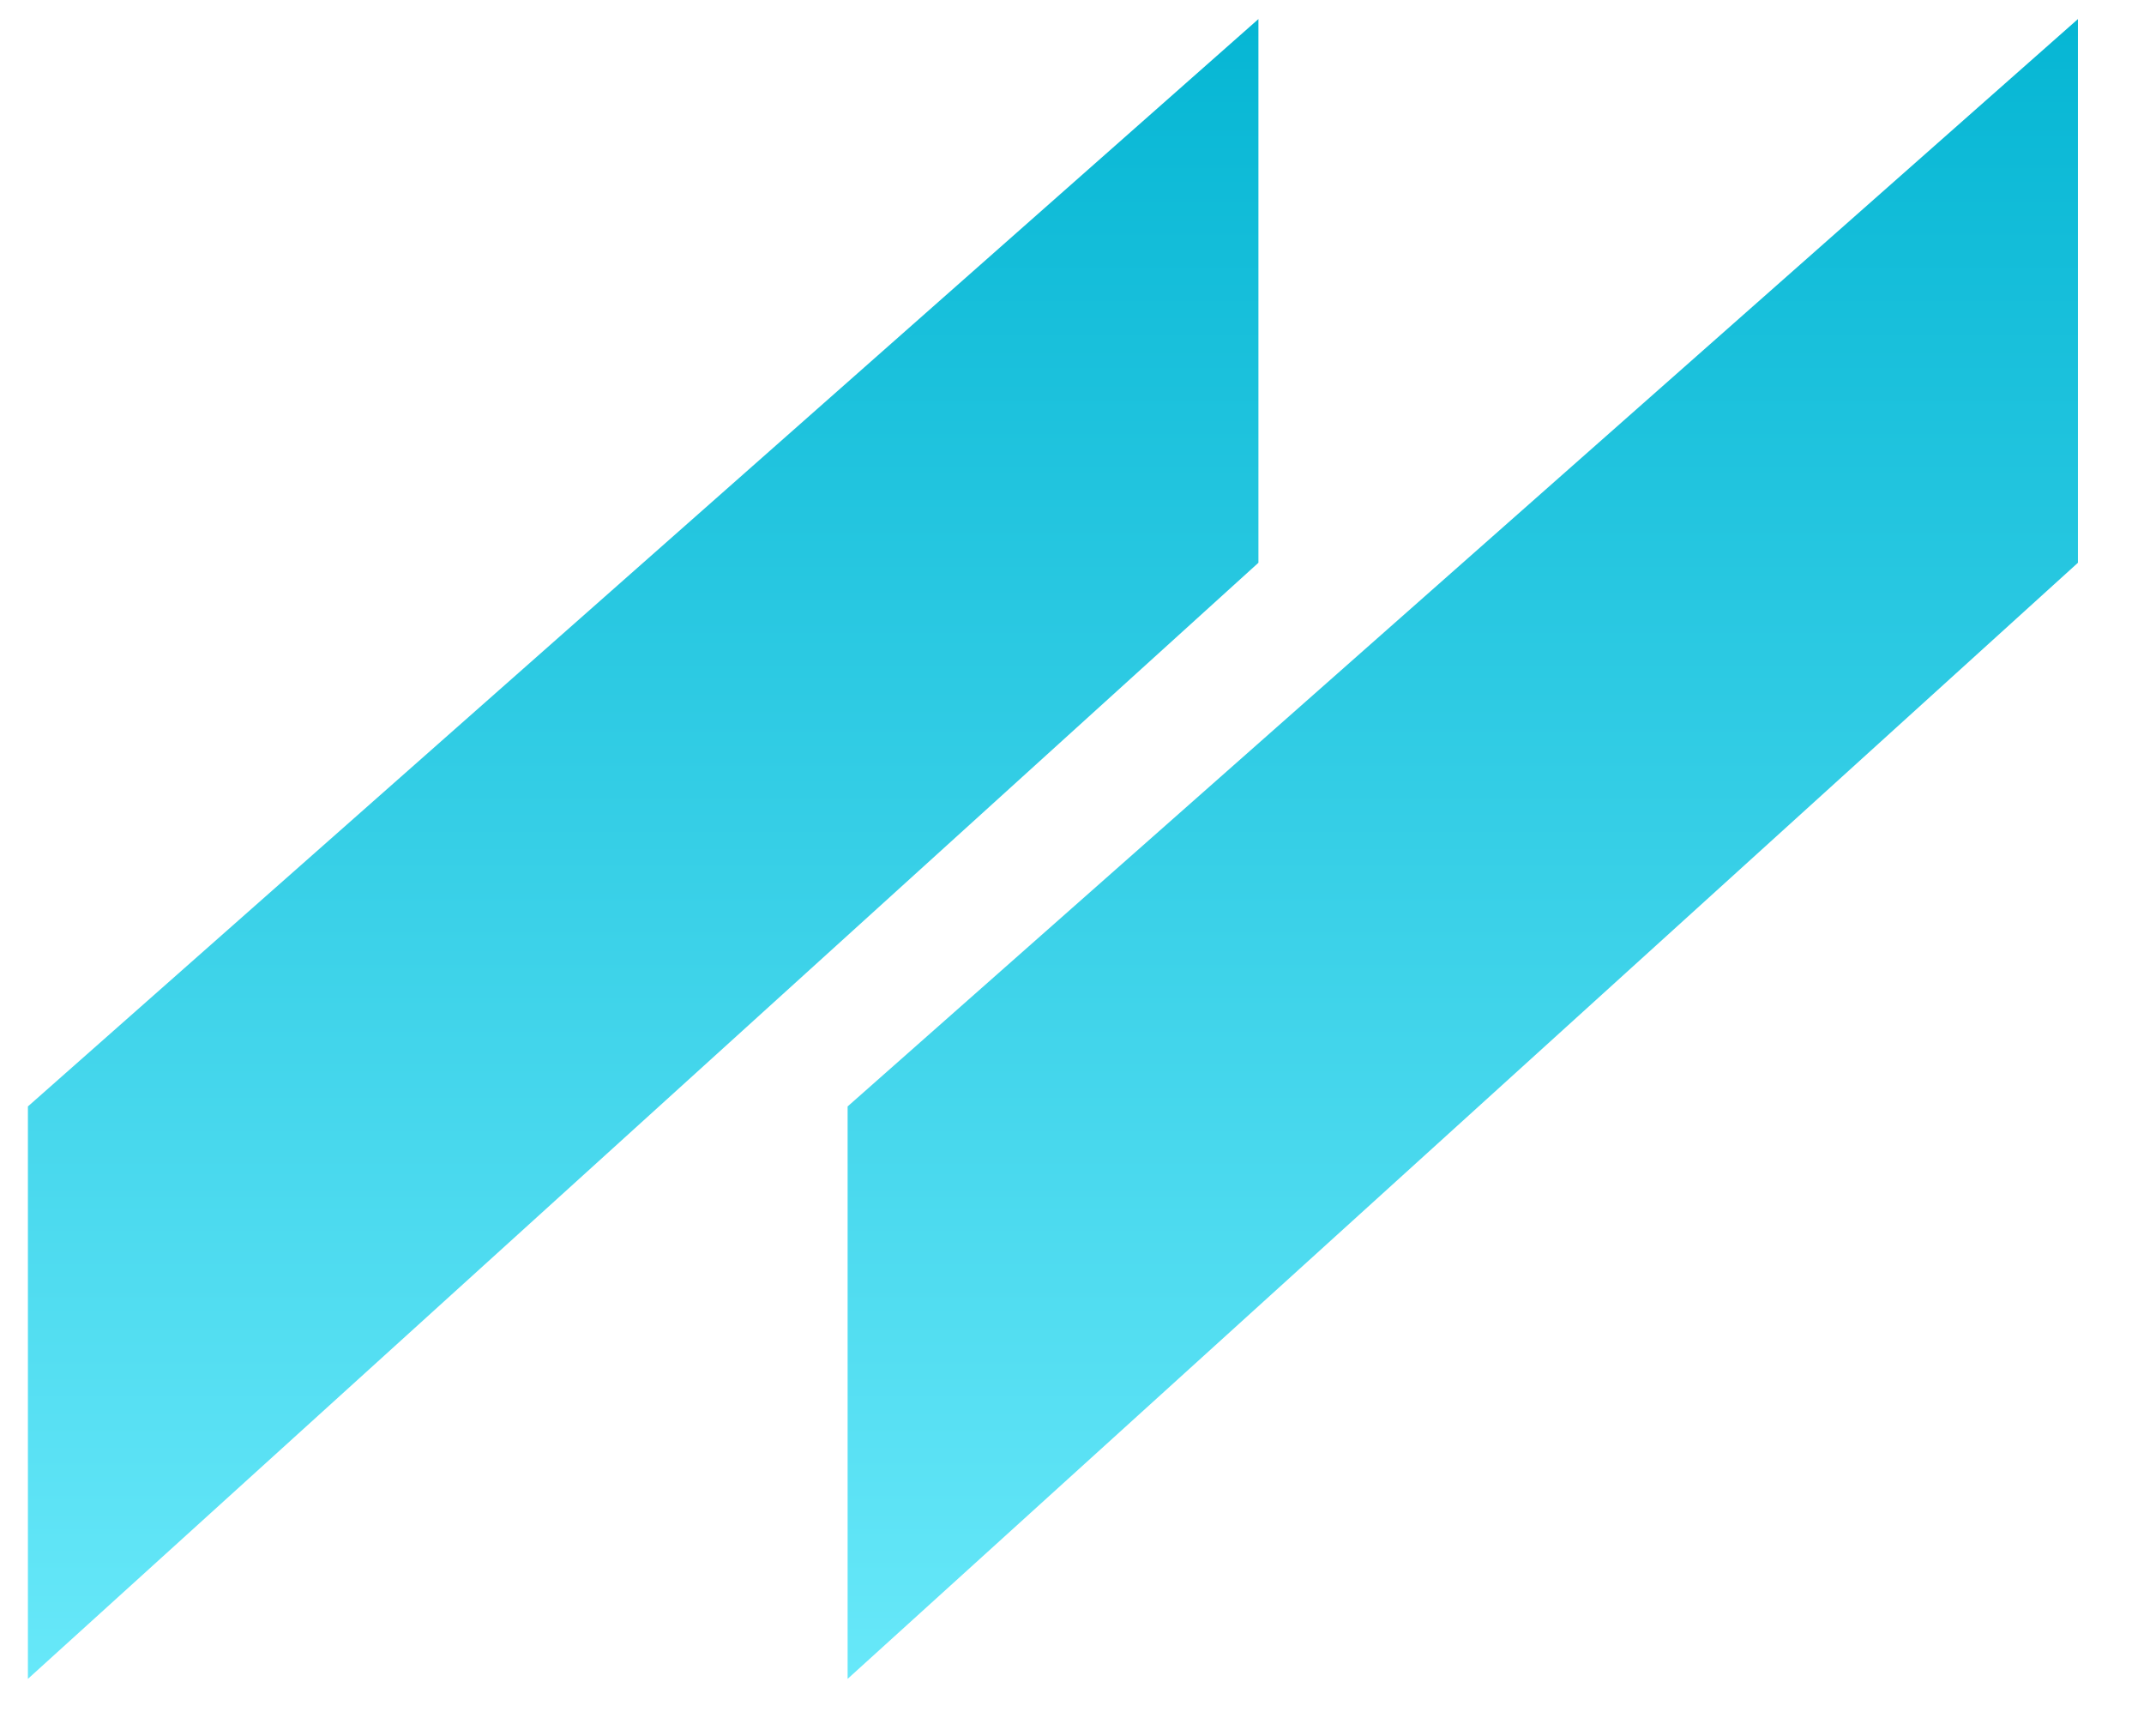
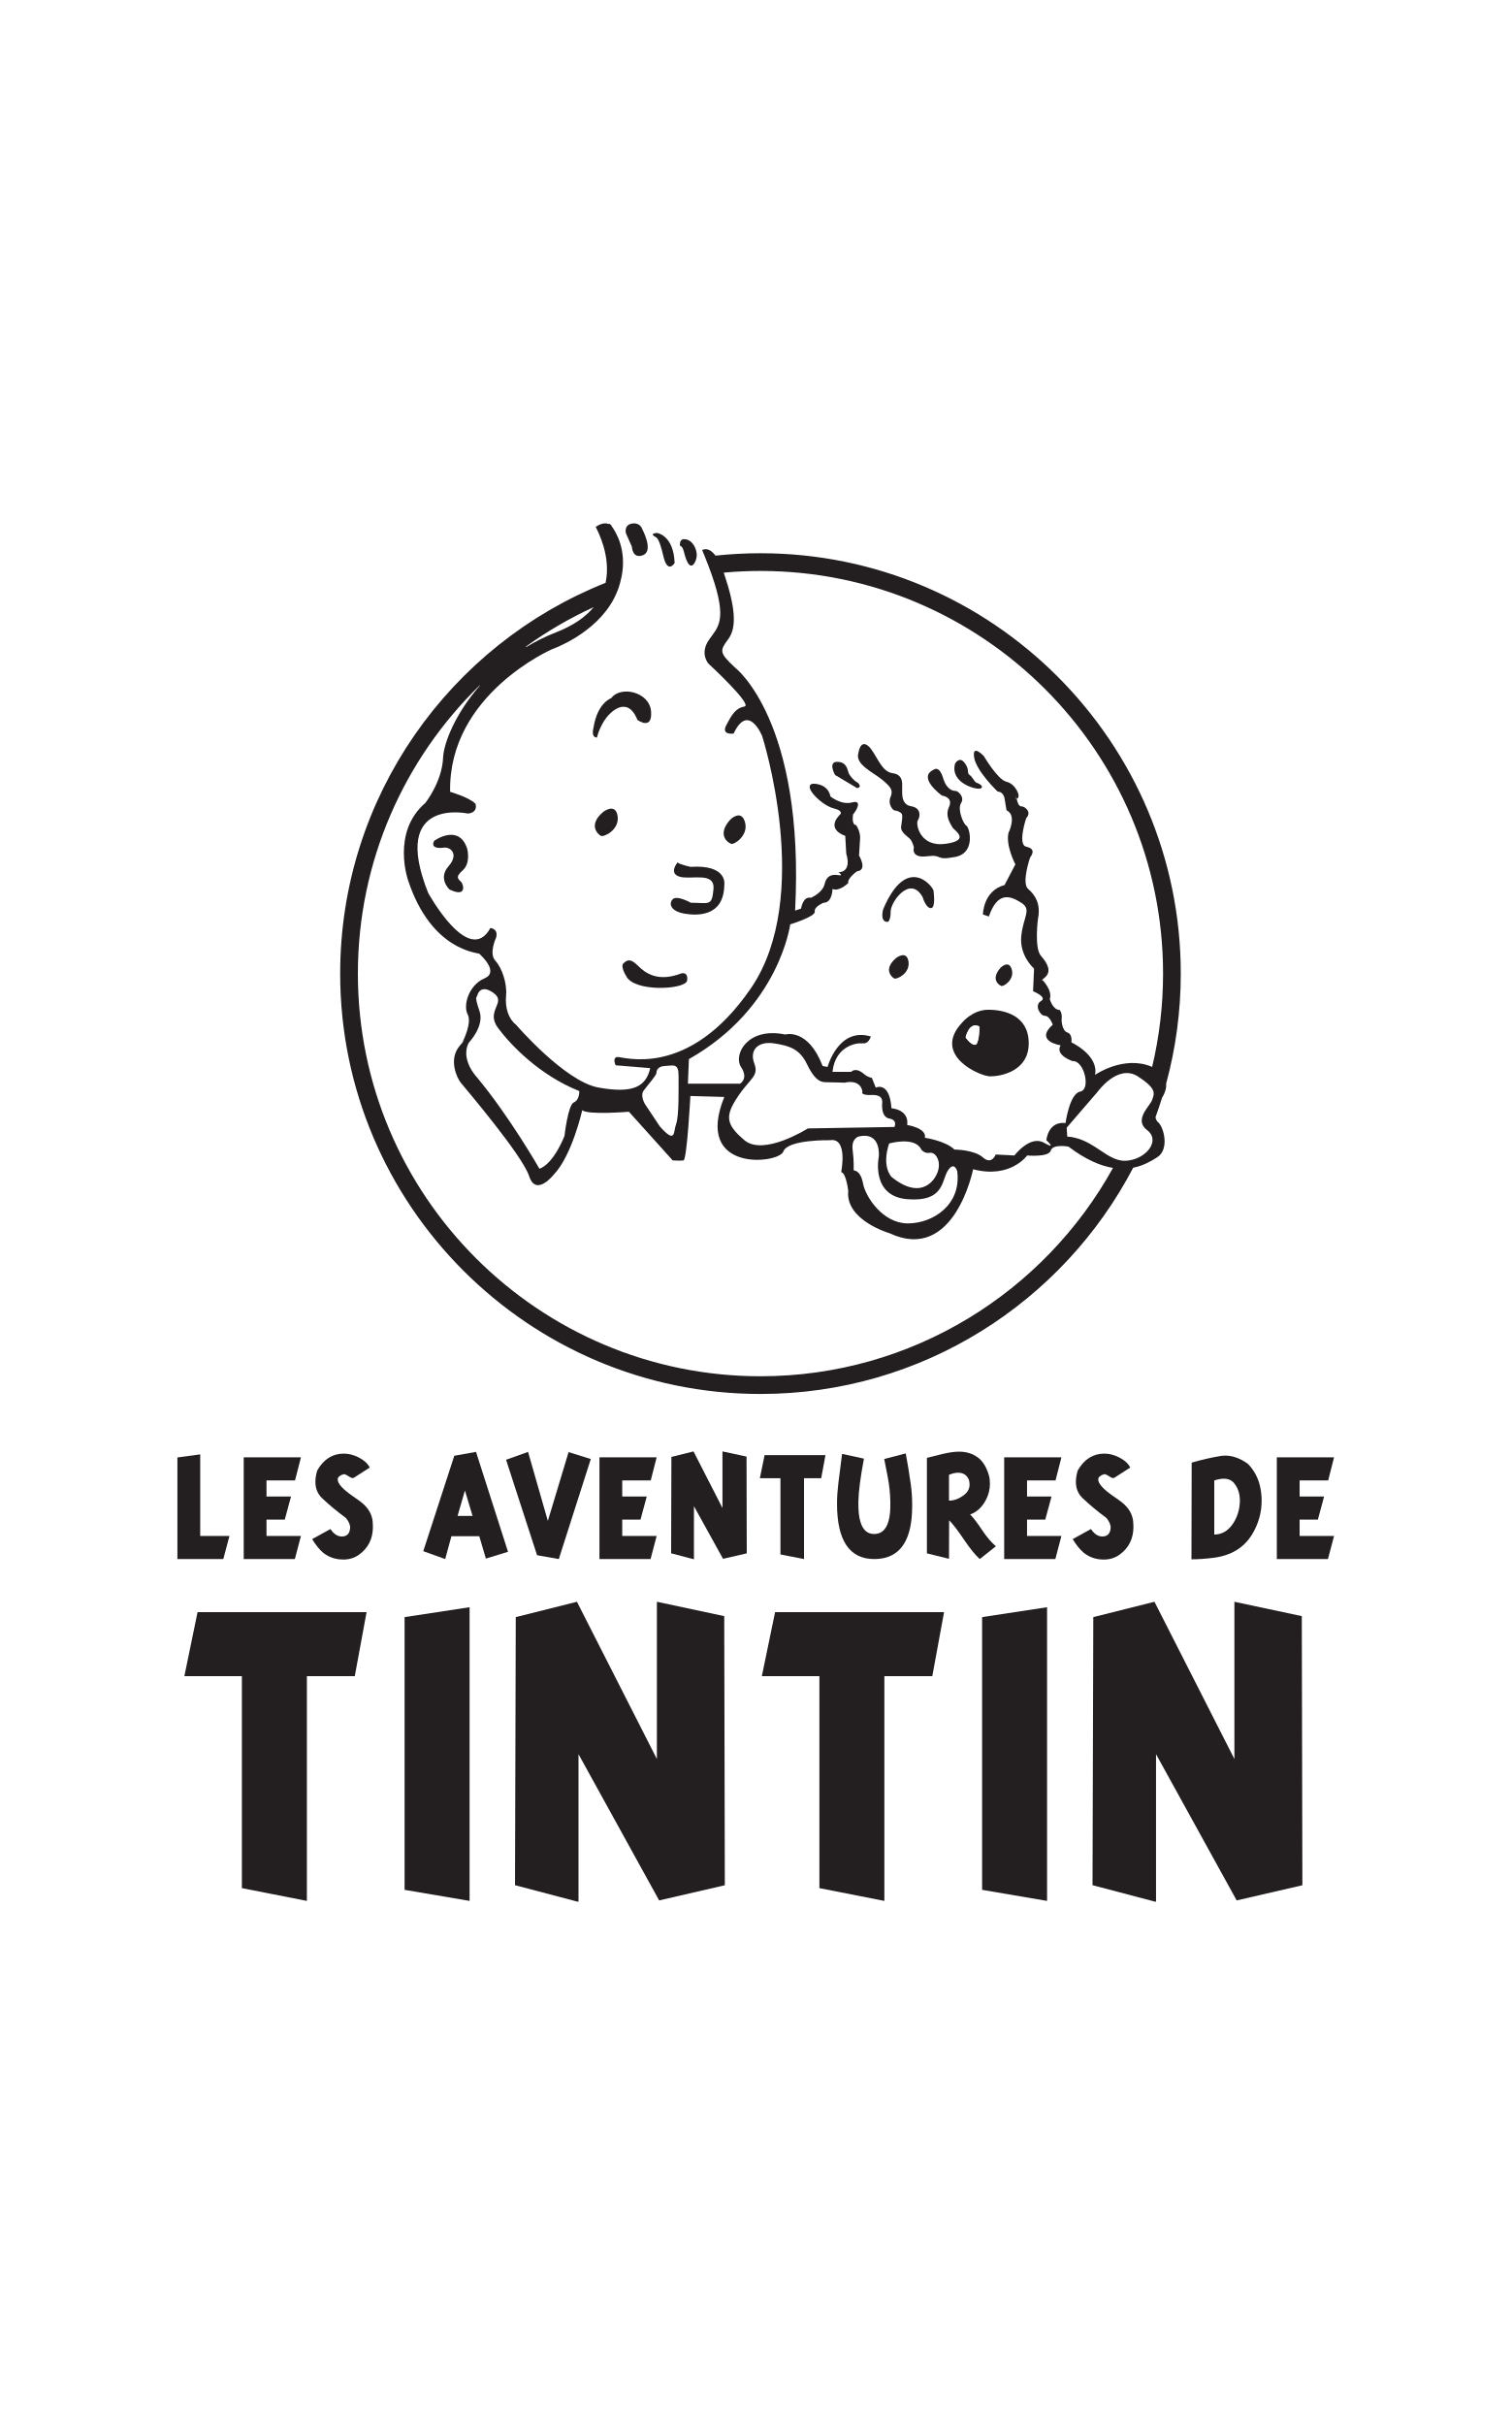
- <svg xmlns="http://www.w3.org/2000/svg" xmlns:xlink="http://www.w3.org/1999/xlink" version="1.1" preserveAspectRatio="xMidYMid meet" viewBox="344.564 330.278 111.737 91.218" width="53.87" height="43.61">
-   <defs>
-     <path d="M453.3 331.28L453.3 359.85L388.64 418.5L388.64 388.42L453.3 331.28Z" id="aFZf6T5ED" />
-     <linearGradient id="gradientb2ThqnP5Op" gradientUnits="userSpaceOnUse" x1="420.97" y1="331.28" x2="420.97" y2="418.5">
-       <stop style="stop-color: #06b6d4;stop-opacity: 1" offset="0%" />
-       <stop style="stop-color: #67e8f9;stop-opacity: 1" offset="100%" />
-     </linearGradient>
-     <path d="M410.23 331.28L410.23 359.85L345.56 418.5L345.56 388.42L410.23 331.28Z" id="a9fehgwfM" />
-     <linearGradient id="gradientk1wNV9Ostb" gradientUnits="userSpaceOnUse" x1="377.89" y1="331.28" x2="377.89" y2="418.5">
-       <stop style="stop-color: #06b6d4;stop-opacity: 1" offset="0%" />
-       <stop style="stop-color: #67e8f9;stop-opacity: 1" offset="100%" />
-     </linearGradient>
-   </defs>
-   <g>
-     <g>
-       <use xlink:href="#aFZf6T5ED" opacity="1" fill="url(#gradientb2ThqnP5Op)" />
-     </g>
-     <g>
-       <use xlink:href="#a9fehgwfM" opacity="1" fill="url(#gradientk1wNV9Ostb)" />
-     </g>
+ <svg xmlns="http://www.w3.org/2000/svg" width="82.76pt" height="132.76pt" viewBox="0 0 192.76 192.76" version="1.1">
+   <g id="surface1">58
+ <path style=" stroke:none;fill-rule:evenodd;fill:rgb(100%,100%,100%);fill-opacity:1;" d="M 0 192.762 L 192.758 192.762 L 192.758 0.004 L 0 0.004 Z M 0 192.762 " />
+     <path style=" stroke:none;fill-rule:nonzero;fill:rgb(13.699%,12.199%,12.5%);fill-opacity:1;" d="M 129.66 43.621 C 129.633 43.457 129.617 43.336 129.617 43.336 C 129.617 43.336 129.301 43.766 129.66 43.621 " />
+     <path style=" stroke:none;fill-rule:nonzero;fill:rgb(13.699%,12.199%,12.5%);fill-opacity:1;" d="M 58.945 74.738 C 58.891 74.844 58.859 74.906 58.859 74.906 C 58.859 74.906 59.719 73.797 58.945 74.738 " />
+     <path style=" stroke:none;fill-rule:nonzero;fill:rgb(13.699%,12.199%,12.5%);fill-opacity:1;" d="M 80.586 11.484 C 80.586 11.484 80.645 13.113 82.027 12.551 C 83.406 11.984 81.898 9.227 81.898 9.227 C 81.898 9.227 81.648 8.348 80.586 8.535 C 79.52 8.723 79.832 9.789 79.832 9.789 " />
+     <path style=" stroke:none;fill-rule:nonzero;fill:rgb(13.699%,12.199%,12.5%);fill-opacity:1;" d="M 76.133 35.812 C 76.133 35.812 76.32 34.871 77.012 33.742 C 77.699 32.613 79.895 30.418 81.211 33.367 L 81.273 33.555 C 81.273 33.555 83.219 34.996 83.031 32.488 C 82.844 29.98 79.141 29.164 77.949 30.797 C 77.949 30.797 76.195 31.359 75.691 34.559 C 75.691 34.559 75.316 35.812 76.133 35.812 " />
+     <path style=" stroke:none;fill-rule:nonzero;fill:rgb(13.699%,12.199%,12.5%);fill-opacity:1;" d="M 59.016 52.742 C 60.082 51.801 59.578 49.984 59.578 49.984 C 58.512 46.723 55.379 48.98 55.379 48.98 C 54.938 49.797 55.691 49.984 56.57 49.859 C 57.449 49.73 58.574 50.672 57.195 52.238 C 55.816 53.809 57.32 55.188 57.32 55.188 C 59.516 56.254 59.141 54.621 58.828 54.246 C 58.512 53.871 57.949 53.684 59.016 52.742 " />
+     <path style=" stroke:none;fill-rule:nonzero;fill:rgb(13.699%,12.199%,12.5%);fill-opacity:1;" d="M 87.23 58.262 C 88.672 58.512 92.309 58.824 92.371 54.621 C 92.371 54.621 92.875 51.988 88.047 52.305 C 88.047 52.305 86.602 51.988 86.414 51.738 C 86.414 51.738 85.223 53.117 86.664 53.559 C 88.109 53.996 91.18 52.867 90.992 55.125 C 90.805 57.383 90.43 56.883 88.109 56.883 C 88.109 56.883 86.227 55.816 85.727 56.504 C 85.223 57.195 85.789 58.008 87.23 58.262 " />
+     <path style=" stroke:none;fill-rule:nonzero;fill:rgb(13.699%,12.199%,12.5%);fill-opacity:1;" d="M 76.949 45.281 C 74.941 46.973 76.258 48.164 76.633 48.352 C 77.008 48.539 79.016 47.602 78.766 45.844 C 78.516 44.09 76.949 45.281 76.949 45.281 " />
+     <path style=" stroke:none;fill-rule:nonzero;fill:rgb(13.699%,12.199%,12.5%);fill-opacity:1;" d="M 114.309 63.906 C 112.59 65.355 113.719 66.375 114.039 66.535 C 114.359 66.699 116.078 65.895 115.863 64.391 C 115.648 62.887 114.309 63.906 114.309 63.906 " />
+     <path style=" stroke:none;fill-rule:nonzero;fill:rgb(13.699%,12.199%,12.5%);fill-opacity:1;" d="M 93.246 49.371 C 93.645 49.508 95.5 48.297 95.008 46.594 C 94.516 44.891 93.129 46.285 93.129 46.285 C 91.375 48.242 92.848 49.238 93.246 49.371 " />
+     <path style=" stroke:none;fill-rule:nonzero;fill:rgb(13.699%,12.199%,12.5%);fill-opacity:1;" d="M 127.703 67.492 C 128.004 67.594 129.406 66.68 129.031 65.391 C 128.66 64.102 127.613 65.16 127.613 65.16 C 126.289 66.637 127.398 67.391 127.703 67.492 " />
+     <path style=" stroke:none;fill-rule:nonzero;fill:rgb(13.699%,12.199%,12.5%);fill-opacity:1;" d="M 79.516 64.602 C 79.074 65 79.852 66.219 79.852 66.219 C 80.855 68.336 87.461 67.957 87.629 66.805 C 87.797 65.648 86.918 65.883 86.918 65.883 C 83.918 67.035 82.324 65.883 81.34 64.895 C 80.352 63.91 79.957 64.203 79.516 64.602 " />
+     <path style=" stroke:none;fill-rule:nonzero;fill:rgb(13.699%,12.199%,12.5%);fill-opacity:1;" d="M 112.641 57.695 C 112.641 57.695 112.137 59.328 113.203 59.328 C 113.203 59.328 113.586 59.266 113.586 58.008 C 113.586 56.75 116.102 53.289 117.672 56.184 C 117.672 56.184 118.051 57.508 118.68 57.57 C 119.309 57.633 119.117 55.934 119.059 55.367 C 118.992 54.801 115.66 50.586 112.641 57.695 " />
+     <path style=" stroke:none;fill-rule:nonzero;fill:rgb(13.699%,12.199%,12.5%);fill-opacity:1;" d="M 122.703 72.164 C 118.805 76.316 124.973 79.02 126.289 79.02 C 127.609 79.02 131.195 78.391 131.195 74.809 C 131.195 71.223 128.055 70.527 126.039 70.527 C 124.023 70.527 122.703 72.164 122.703 72.164 M 124.906 72.668 C 124.906 72.668 124.906 74.996 124.34 74.996 C 123.773 74.996 123.145 74.051 123.145 74.051 C 123.145 74.051 123.586 71.977 124.906 72.668 " />
+     <path style=" stroke:none;fill-rule:nonzero;fill:rgb(100%,100%,100%);fill-opacity:1;" d="M 124.34 74.996 C 124.906 74.996 124.906 72.668 124.906 72.668 C 123.586 71.977 123.148 74.051 123.148 74.051 C 123.148 74.051 123.777 74.996 124.34 74.996 " />
+     <path style=" stroke:none;fill-rule:nonzero;fill:rgb(13.699%,12.199%,12.5%);fill-opacity:1;" d="M 123.25 47.062 C 122.844 46.836 122.07 44.934 122.57 44.164 C 123.066 43.395 122.16 42.625 121.891 42.625 C 121.617 42.625 120.762 42.582 120.262 40.949 C 119.766 39.32 119.086 39.91 119.086 39.91 C 116.91 40.906 120.125 43.215 120.125 43.215 C 120.125 43.215 121.617 43.395 121.031 44.664 C 120.441 45.93 121.348 46.973 121.48 47.289 C 121.617 47.605 123.93 48.918 120.578 49.371 C 117.227 49.824 116.773 46.746 117.047 46.383 C 117.316 46.02 117.59 44.801 116.184 44.574 C 114.781 44.348 115.102 42.582 115.055 42.309 C 115.008 42.035 115.371 40.543 113.832 40.363 C 112.293 40.18 111.703 37.691 110.707 36.875 C 109.715 36.062 109.484 37.734 109.484 37.734 C 108.988 39.23 111.254 40.18 112.477 41.176 C 113.695 42.172 113.922 42.582 113.559 43.441 C 113.195 44.301 113.879 45.117 114.102 45.117 C 114.328 45.117 114.871 45.297 115.012 45.57 C 115.145 45.84 115.012 46.52 114.918 47.199 C 114.828 47.879 115.734 48.422 116.051 48.738 C 116.367 49.055 116.551 49.824 116.551 49.824 C 116.551 49.824 116.098 51.227 118.227 50.957 C 120.352 50.684 119.129 51.547 121.801 51.047 C 124.473 50.551 123.656 47.289 123.25 47.062 " />
+     <path style=" stroke:none;fill-rule:nonzero;fill:rgb(13.699%,12.199%,12.5%);fill-opacity:1;" d="M 109.262 41.492 C 108.898 41.312 108.355 40.68 108.219 40.316 C 108.082 39.953 107.992 38.914 106.77 38.914 C 105.547 38.914 106.496 40.59 106.496 40.59 L 109.305 42.262 C 109.895 42.219 109.621 41.676 109.262 41.492 " />
+     <path style=" stroke:none;fill-rule:nonzero;fill:rgb(13.699%,12.199%,12.5%);fill-opacity:1;" d="M 123.656 40.59 C 123.25 40.316 123.703 39.953 123.023 39.051 C 122.344 38.145 121.801 39.141 121.801 39.141 C 121.121 41.629 124.562 42.535 125.059 42.309 C 125.559 42.082 124.879 41.676 124.562 41.586 C 124.242 41.492 124.062 40.859 123.656 40.59 " />
+     <path style=" stroke:none;fill-rule:nonzero;fill:rgb(13.699%,12.199%,12.5%);fill-opacity:1;" d="M 83.781 9.727 C 83.094 9.789 83.156 9.977 83.469 10.164 C 83.781 10.355 84.031 10.293 84.598 12.676 C 84.707 13.148 84.832 13.469 84.961 13.676 C 85.477 14.516 86.039 13.555 86.039 13.555 C 86.039 13.516 86.031 13.48 86.031 13.441 C 85.863 9.977 83.781 9.727 83.781 9.727 M 87.48 10.543 C 86.539 10.355 86.727 11.359 86.727 11.359 C 87.215 11.52 87.191 12.328 87.535 13.148 C 87.59 13.285 87.652 13.422 87.73 13.555 C 88.199 14.332 88.668 13.602 88.812 12.938 C 88.844 12.801 88.859 12.664 88.859 12.551 C 88.859 11.859 88.422 10.73 87.48 10.543 " />
+     <path style=" stroke:none;fill-rule:nonzero;fill:rgb(13.699%,12.199%,12.5%);fill-opacity:1;" d="M 77.156 8.508 C 76.535 8.516 75.969 8.961 75.969 8.961 C 76.211 9.438 77.969 12.695 77.23 16.09 C 57.422 23.969 43.383 43.336 43.383 65.918 C 43.383 95.473 67.43 119.52 96.984 119.52 C 117.617 119.52 135.562 107.801 144.52 90.668 C 145.887 90.402 146.879 89.773 147.551 89.359 C 149.184 88.359 148.43 85.473 147.676 84.848 C 147.492 84.695 147.402 84.473 147.363 84.23 C 147.66 83.41 147.941 82.586 148.199 81.746 C 148.641 81.031 148.762 80.422 148.727 79.922 C 149.938 75.453 150.586 70.762 150.586 65.918 C 150.586 36.359 126.539 12.316 96.984 12.316 C 95.047 12.316 93.133 12.422 91.246 12.621 C 90.305 11.363 89.551 11.922 89.551 11.922 C 89.672 12.219 89.793 12.504 89.906 12.785 C 90.223 13.574 90.496 14.297 90.73 14.953 C 92.848 20.973 91.52 21.75 90.43 23.336 C 89.172 25.152 90.367 26.406 90.367 26.406 C 90.367 26.406 96.07 31.672 94.941 31.863 C 93.816 32.051 93.312 32.926 92.621 34.246 C 91.934 35.562 93.562 35.309 93.562 35.309 C 95.445 31.297 97.199 35.625 97.199 35.625 C 97.199 35.625 103.777 56.098 95.77 67.781 C 87.762 79.465 79.426 76.48 78.738 76.555 C 78.043 76.625 78.516 77.609 78.516 77.609 L 82.922 77.973 C 82.375 80.41 80.629 81.215 76.336 80.449 C 72.039 79.684 65.816 72.441 65.816 72.441 C 64.867 71.711 64.395 70.328 64.539 68.727 C 64.688 67.129 63.996 65.16 63.156 64.25 C 62.32 63.34 63.266 61.34 63.266 61.34 C 63.594 60.176 62.539 60.102 62.539 60.102 C 59.809 65.125 54.605 55.625 54.605 55.625 C 49.691 43.324 59.664 45.508 59.664 45.508 C 61.012 45.398 60.645 44.27 60.645 44.27 C 59.844 43.43 57.406 42.738 57.406 42.738 C 57.152 30.289 70.438 24.539 70.438 24.539 C 70.438 24.539 75.926 22.645 78.301 18.094 C 78.473 17.758 78.637 17.406 78.773 17.043 C 79 16.441 79.156 15.871 79.266 15.328 C 79.949 11.938 78.598 9.672 78.012 8.879 L 78.012 8.859 C 78.012 8.859 78.008 8.758 77.84 8.66 C 77.789 8.598 77.754 8.562 77.754 8.562 L 77.648 8.586 C 77.562 8.559 77.461 8.535 77.328 8.516 C 77.285 8.512 77.242 8.508 77.199 8.508 Z M 146.934 77.816 C 143.352 76.258 139.652 78.828 139.652 78.828 C 140.152 76.32 136.641 74.688 136.641 74.688 C 136.766 73.559 136.141 73.434 136.141 73.434 C 135.387 73.184 135.387 71.805 135.387 71.805 C 135.512 70.926 135.137 70.551 135.137 70.551 C 134.258 70.551 133.883 69.172 133.883 69.172 C 134.258 68.043 132.941 66.727 132.941 66.727 C 132.941 66.727 132.379 67.164 133.254 66.41 C 134.133 65.66 133.633 64.656 132.754 63.652 C 131.875 62.648 132.379 58.887 132.379 58.887 C 132.754 57.008 132 55.879 131.121 55.125 C 130.242 54.371 131.371 51.113 131.371 51.113 C 131.75 50.609 132 49.984 130.871 49.73 C 129.742 49.48 130.871 46.098 130.871 46.098 C 131.621 45.344 130.746 44.59 130.242 44.59 C 129.898 44.59 129.73 43.992 129.66 43.621 C 129.301 43.766 129.617 43.336 129.617 43.336 C 129.617 43.336 129.633 43.457 129.66 43.621 C 129.688 43.609 129.711 43.605 129.742 43.59 C 130.242 43.336 129.492 41.707 128.363 41.457 C 127.234 41.203 125.48 38.195 125.48 38.195 C 125.48 38.195 123.977 36.566 124.227 38.32 C 124.477 40.074 127.234 42.711 127.234 42.711 C 127.988 42.711 128.113 43.59 128.113 43.59 L 128.363 45.094 C 129.742 45.719 128.613 47.977 128.613 47.977 C 128.238 49.605 129.492 51.988 129.492 51.988 L 128.113 54.621 C 125.355 55.375 125.355 58.387 125.355 58.387 L 126.109 58.637 C 127.234 55.375 128.863 56.004 130.242 56.883 C 131.625 57.758 130.496 58.637 130.242 61.145 C 129.992 63.652 131.875 65.281 131.875 65.281 L 131.75 68.168 C 131.75 68.168 133.633 68.922 132.754 69.422 C 131.875 69.922 132.629 71.301 133.254 71.301 C 133.883 71.301 134.258 72.43 134.258 72.43 C 131.875 74.562 135.262 75.062 135.262 75.062 C 134.508 76.316 136.766 77.07 136.766 77.07 C 138.273 76.945 139.148 80.707 137.77 80.957 C 136.391 81.211 135.891 84.973 135.891 84.973 C 133.633 84.719 133.445 87.164 133.445 87.164 C 133.445 87.164 134.887 88.484 133.129 87.48 C 131.371 86.477 129.367 89.109 129.367 89.109 L 126.984 88.984 C 126.984 88.984 126.484 90.363 125.355 89.359 C 124.227 88.355 121.719 88.355 121.719 88.355 C 120.59 87.23 117.953 86.852 117.953 86.852 C 118.203 85.598 115.699 85.223 115.699 85.223 C 115.949 83.215 113.691 83.09 113.691 83.09 C 113.441 79.578 111.688 80.457 111.688 80.457 L 111.184 79.203 C 111.184 79.203 110.691 79.156 110.195 78.727 C 109.094 77.77 108.551 78.449 108.551 78.449 L 106.168 78.449 C 106.543 74.938 109.555 74.812 109.555 74.812 L 110.18 74.812 C 110.809 74.812 111.059 73.938 111.059 73.938 C 106.922 72.68 105.539 77.824 105.539 77.824 L 104.91 77.699 C 103.031 72.809 100.148 73.684 100.148 73.684 C 95.258 72.68 93.5 76.316 94.504 77.824 C 95.508 79.328 94.379 79.953 94.379 79.953 L 87.73 79.953 L 87.859 76.82 C 99.395 70.297 100.777 59.641 100.777 59.641 C 100.777 59.641 104.035 58.637 103.91 58.008 C 103.785 57.383 105.035 56.883 105.035 56.883 C 106.168 56.883 106.168 55.125 106.168 55.125 C 107.047 55.5 108.176 54.371 108.176 54.371 C 108.047 53.746 109.305 52.867 109.305 52.867 C 110.684 52.742 109.555 50.859 109.555 50.859 L 109.68 48.855 C 109.805 47.852 109.176 46.973 109.176 46.973 C 108.551 46.973 108.801 45.594 108.801 45.594 C 109.176 45.219 110.055 43.715 108.676 44.09 C 107.297 44.465 105.914 43.336 105.914 43.336 C 105.539 41.578 103.656 41.707 103.656 41.707 C 102.281 41.957 104.785 44.465 106.293 44.84 C 107.797 45.219 107.047 45.719 107.047 45.719 C 105.289 47.602 107.797 48.352 107.797 48.352 L 107.922 50.609 C 108.676 53.117 106.922 52.992 106.922 52.992 C 106.922 52.992 107.672 53.492 106.922 53.367 C 106.168 53.242 105.414 53.367 105.164 54.496 C 104.91 55.629 103.406 56.254 103.406 56.254 C 102.406 56.004 102.156 57.633 102.156 57.633 L 101.402 57.883 C 102.656 33.68 93.754 26.906 93.754 26.906 C 91.746 25.027 91.746 24.777 92.875 23.27 C 94.004 21.766 93.754 19.133 92.371 14.996 C 92.348 14.922 92.324 14.855 92.301 14.789 C 93.844 14.648 95.406 14.574 96.984 14.574 C 125.297 14.574 148.328 37.605 148.328 65.918 C 148.328 70.012 147.844 73.996 146.934 77.816 M 146.297 85.879 C 146.418 85.969 146.523 86.066 146.609 86.168 C 147.516 87.207 146.672 88.672 145.172 89.379 C 144.719 89.594 144.199 89.738 143.656 89.777 C 143.254 89.809 142.875 89.75 142.508 89.641 C 140.59 89.066 139.012 86.906 136.105 86.695 L 136.039 85.562 L 139.941 81.035 C 139.941 81.035 142.523 77.387 145.102 79.02 C 145.664 79.379 146.074 79.684 146.379 79.961 C 147.465 80.934 147.121 81.449 146.926 82.039 C 146.676 82.797 144.535 84.559 146.297 85.879 M 119.688 90.848 C 119.434 92.105 117.609 95 113.711 91.855 C 113.711 91.855 112.391 90.598 113.395 87.578 C 113.395 87.578 116.664 86.633 117.484 88.332 C 117.484 88.332 117.863 88.898 118.555 88.773 C 119.242 88.645 119.938 89.59 119.688 90.848 M 108.738 88.395 C 108.551 86.949 109.492 86.695 109.492 86.695 C 112.449 86.004 112.074 89.273 112.074 89.273 C 112.074 89.273 111.004 94.309 115.723 94.684 C 120.441 95.062 120.062 92.297 120.883 91.035 C 121.699 89.777 122.074 91.102 122.074 91.102 C 122.645 95.375 118.992 97.77 115.785 97.77 C 112.574 97.77 110.375 94.371 110.062 92.672 C 109.746 90.973 108.93 91.035 108.93 91.035 L 108.863 90.91 C 108.863 90.91 108.93 89.84 108.738 88.395 M 96.199 77.383 C 95.57 75.754 96.574 74.5 98.703 74.812 C 100.836 75.129 102.027 75.629 102.906 77.449 C 103.785 79.266 104.477 79.766 105.289 79.766 C 106.105 79.766 107.734 79.828 107.734 79.828 C 107.734 79.828 109.68 79.266 109.992 80.957 C 109.992 80.957 109.613 81.461 111.184 81.398 C 112.75 81.336 112.5 82.34 112.5 82.527 C 112.5 82.715 112.371 84.219 113.441 84.406 C 114.508 84.594 114.07 85.473 114.07 85.473 L 103.031 85.66 C 103.031 85.66 97.391 89.234 94.941 87.164 C 92.496 85.098 92.496 84.031 94.066 81.648 C 95.633 79.266 96.824 79.016 96.199 77.383 M 96.984 117.262 C 68.672 117.262 45.641 94.227 45.641 65.918 C 45.641 51.52 51.602 38.492 61.176 29.16 L 61.203 29.188 C 58.02 32.816 56.578 36.598 56.508 38.383 C 56.383 41.457 54.25 44.152 54.25 44.152 C 49.859 47.914 52.055 54.059 52.055 54.059 C 55.062 63.09 60.957 63.215 61.145 63.402 C 61.336 63.59 63.719 65.723 61.773 66.535 C 59.828 67.352 59.016 69.922 59.641 71.113 C 60.172 72.129 59.238 74.156 58.945 74.738 C 59.719 73.797 58.859 74.906 58.859 74.906 C 58.859 74.906 58.891 74.844 58.945 74.738 C 58.844 74.859 58.727 75.004 58.574 75.191 C 57.195 76.883 58.262 79.203 58.762 79.828 C 59.266 80.457 66.602 89.047 67.48 91.742 C 68.355 94.438 70.613 91.555 70.613 91.555 C 72.934 89.172 74.254 83.34 74.254 83.34 C 75.004 83.969 80.207 83.531 80.207 83.531 L 85.789 89.738 C 85.789 89.738 86.73 89.801 87.168 89.738 C 87.605 89.676 88.047 81.523 88.047 81.523 L 92.371 81.648 C 88.422 91.367 99.332 90.176 99.898 88.609 C 100.461 87.039 105.859 87.164 105.859 87.164 C 108.168 86.789 107.285 91.172 107.285 91.172 L 107.297 91.242 C 107.922 91.367 108.176 93.625 108.176 93.625 C 107.797 97.387 113.441 99.02 113.441 99.02 C 121.719 102.906 124.102 90.867 124.102 90.867 C 128.863 92.117 130.996 89.109 130.996 89.109 C 130.996 89.109 133.758 89.359 134.008 88.484 C 134.258 87.605 136.266 87.98 136.266 87.98 C 138.488 89.664 140.371 90.438 141.941 90.695 C 133.188 106.52 116.316 117.262 96.984 117.262 M 70.926 22.395 C 69.543 22.934 68.285 23.57 67.121 24.27 L 67.07 24.219 C 69.77 22.277 72.656 20.59 75.711 19.191 C 74.711 20.402 73.188 21.516 70.926 22.395 M 62.902 68.355 C 64.719 69.609 61.836 70.613 63.527 72.871 C 65.223 75.129 68.859 78.891 73.875 80.895 C 73.875 80.895 73.938 82.023 73.184 82.34 C 72.434 82.652 71.992 86.602 71.992 86.602 C 71.992 86.602 70.676 90.113 68.797 90.805 C 68.797 90.805 64.969 84.094 60.77 79.078 C 60.77 79.078 58.699 76.883 59.766 74.75 C 59.766 74.75 61.836 72.617 61.145 70.676 C 60.457 68.73 60.832 68.855 60.832 68.855 C 60.832 68.855 61.086 67.102 62.902 68.355 M 82.09 80.832 C 82.59 80.145 83.719 78.891 83.719 78.574 C 83.719 78.574 83.656 77.762 84.785 77.699 C 85.914 77.637 86.539 77.324 86.539 78.953 C 86.539 80.582 86.605 84.094 86.227 85.098 C 85.852 86.102 86.227 87.73 84.156 85.41 L 82.277 82.59 C 82.277 82.59 81.59 81.523 82.09 80.832 " />
+     <path style=" stroke:none;fill-rule:nonzero;fill:rgb(13.699%,12.199%,12.5%);fill-opacity:1;" d="M 22.625 140.57 L 22.625 127.613 L 25.535 127.223 L 25.535 137.629 L 29.262 137.629 L 28.48 140.57 " />
+     <path style=" stroke:none;fill-rule:nonzero;fill:rgb(13.699%,12.199%,12.5%);fill-opacity:1;" d="M 31.082 140.57 L 31.082 127.602 L 38.379 127.602 L 37.625 130.543 L 33.988 130.543 L 33.988 132.598 L 37.113 132.598 L 36.316 135.543 L 33.988 135.543 L 33.988 137.629 L 38.379 137.629 L 37.602 140.57 " />
+     <path style=" stroke:none;fill-rule:nonzero;fill:rgb(13.699%,12.199%,12.5%);fill-opacity:1;" d="M 43.191 140.598 C 42.43 140.496 41.762 140.211 41.191 139.742 C 40.738 139.367 40.277 138.793 39.809 138.027 L 42.145 136.742 C 42.562 137.375 43.043 137.691 43.594 137.691 C 44.238 137.691 44.59 137.34 44.648 136.629 C 44.68 136.238 44.504 135.809 44.121 135.336 C 42.973 134.488 41.961 133.648 41.086 132.816 C 40.508 132.27 40.223 131.574 40.223 130.73 C 40.223 130.289 40.297 129.809 40.453 129.285 C 41.27 127.844 42.402 127.125 43.852 127.125 C 44.469 127.125 45.098 127.285 45.734 127.609 C 46.422 127.957 46.895 128.387 47.152 128.902 L 45.137 130.199 C 45 130.289 44.789 130.238 44.512 130.047 C 44.195 129.836 43.969 129.734 43.824 129.746 C 43.32 129.91 43.066 130.133 43.066 130.414 C 43.066 130.953 43.715 131.672 45.016 132.566 C 45.562 132.938 45.941 133.215 46.156 133.395 C 46.973 134.066 47.426 134.852 47.523 135.746 C 47.547 135.984 47.559 136.215 47.559 136.434 C 47.559 137.965 46.973 139.16 45.793 140.008 C 45.215 140.426 44.543 140.633 43.777 140.633 C 43.57 140.633 43.375 140.621 43.191 140.598 " />
+     <path style=" stroke:none;fill-rule:nonzero;fill:rgb(13.699%,12.199%,12.5%);fill-opacity:1;" d="M 61.965 140.508 L 61.125 137.66 L 57.57 137.66 L 56.777 140.57 L 53.98 139.566 L 57.938 127.398 L 60.707 126.906 L 64.789 139.645 Z M 59.293 131.828 L 58.355 135.066 L 60.266 135.066 " />
+     <path style=" stroke:none;fill-rule:nonzero;fill:rgb(13.699%,12.199%,12.5%);fill-opacity:1;" d="M 72.512 126.934 L 75.344 127.816 L 71.266 140.57 L 68.492 140.078 L 64.539 127.91 L 67.344 126.906 L 69.867 135.707 " />
+     <path style=" stroke:none;fill-rule:nonzero;fill:rgb(13.699%,12.199%,12.5%);fill-opacity:1;" d="M 76.449 140.57 L 76.449 127.602 L 83.742 127.602 L 82.992 130.543 L 79.355 130.543 L 79.355 132.598 L 82.48 132.598 L 81.684 135.543 L 79.355 135.543 L 79.355 137.629 L 83.742 137.629 L 82.969 140.57 " />
+     <path style=" stroke:none;fill-rule:nonzero;fill:rgb(13.699%,12.199%,12.5%);fill-opacity:1;" d="M 85.59 139.836 L 85.625 127.547 L 88.445 126.844 L 92.137 134.059 L 92.137 126.844 L 95.207 127.504 L 95.234 139.844 L 92.211 140.539 L 88.5 133.832 L 88.5 140.602 " />
+     <path style=" stroke:none;fill-rule:nonzero;fill:rgb(13.699%,12.199%,12.5%);fill-opacity:1;" d="M 99.531 139.984 L 99.531 130.258 L 96.906 130.258 L 97.512 127.316 L 105.273 127.316 L 104.73 130.258 L 102.539 130.258 L 102.539 140.57 " />
+     <path style=" stroke:none;fill-rule:nonzero;fill:rgb(13.699%,12.199%,12.5%);fill-opacity:1;" d="M 107.391 127.16 L 110.18 127.766 C 109.73 130.145 109.492 131.98 109.469 133.27 C 109.453 134.359 109.539 135.223 109.742 135.859 C 110.059 136.887 110.652 137.395 111.52 137.375 C 112.938 137.348 113.617 135.973 113.547 133.25 C 113.52 132.137 113.406 131.078 113.207 130.062 L 112.766 127.816 L 115.512 127.098 C 115.73 128.25 115.941 129.543 116.145 130.973 C 116.27 131.859 116.332 132.762 116.332 133.668 C 116.332 134.301 116.305 134.875 116.254 135.398 C 115.902 138.828 114.328 140.555 111.531 140.57 C 108.344 140.59 106.746 138.23 106.746 133.496 C 106.746 132.68 106.805 131.836 106.91 130.961 C 107.113 129.305 107.27 128.039 107.391 127.16 " />
+     <path style=" stroke:none;fill-rule:nonzero;fill:rgb(13.699%,12.199%,12.5%);fill-opacity:1;" d="M 118.211 139.844 L 118.211 127.668 C 118.891 127.496 119.57 127.328 120.246 127.16 C 121.059 126.973 121.742 126.875 122.305 126.875 C 123.227 126.875 124.023 127.117 124.695 127.605 C 125.324 128.066 125.805 128.828 126.121 129.906 C 126.203 130.188 126.246 130.543 126.246 130.977 C 126.246 131.68 126.082 132.348 125.758 132.984 C 125.27 133.941 124.59 134.574 123.723 134.883 C 124.145 135.305 124.66 135.984 125.277 136.914 C 125.84 137.762 126.414 138.434 127.008 138.938 L 124.953 140.57 C 124.371 140.051 123.707 139.234 122.965 138.129 C 122.148 136.918 121.508 136.082 121.043 135.625 L 121.027 140.539 Z M 121.027 133.121 C 121.688 133.121 122.332 132.875 122.961 132.387 C 123.422 132.031 123.652 131.586 123.652 131.062 C 123.652 130.867 123.621 130.668 123.562 130.457 C 123.312 129.863 122.852 129.562 122.191 129.562 C 121.824 129.562 121.438 129.652 121.027 129.832 " />
+     <path style=" stroke:none;fill-rule:nonzero;fill:rgb(13.699%,12.199%,12.5%);fill-opacity:1;" d="M 128.066 140.57 L 128.066 127.602 L 135.363 127.602 L 134.613 130.543 L 130.98 130.543 L 130.98 132.598 L 134.102 132.598 L 133.305 135.543 L 130.98 135.543 L 130.98 137.629 L 135.363 137.629 L 134.59 140.57 " />
+     <path style=" stroke:none;fill-rule:nonzero;fill:rgb(13.699%,12.199%,12.5%);fill-opacity:1;" d="M 140.18 140.598 C 139.418 140.496 138.754 140.211 138.184 139.742 C 137.73 139.367 137.27 138.793 136.801 138.027 L 139.133 136.742 C 139.551 137.375 140.035 137.691 140.582 137.691 C 141.227 137.691 141.578 137.34 141.641 136.629 C 141.668 136.238 141.492 135.809 141.113 135.336 C 139.965 134.488 138.953 133.648 138.078 132.816 C 137.496 132.27 137.211 131.574 137.211 130.73 C 137.211 130.289 137.285 129.809 137.441 129.285 C 138.262 127.844 139.395 127.125 140.84 127.125 C 141.457 127.125 142.086 127.285 142.727 127.609 C 143.414 127.957 143.887 128.387 144.141 128.902 L 142.125 130.199 C 141.988 130.289 141.781 130.238 141.5 130.047 C 141.188 129.836 140.957 129.734 140.816 129.746 C 140.309 129.91 140.059 130.133 140.059 130.414 C 140.059 130.953 140.703 131.672 142.004 132.566 C 142.551 132.938 142.934 133.215 143.148 133.395 C 143.961 134.066 144.414 134.852 144.512 135.746 C 144.535 135.984 144.551 136.215 144.551 136.434 C 144.551 137.965 143.961 139.16 142.781 140.008 C 142.203 140.426 141.535 140.633 140.77 140.633 C 140.559 140.633 140.363 140.621 140.18 140.598 " />
+     <path style=" stroke:none;fill-rule:nonzero;fill:rgb(13.699%,12.199%,12.5%);fill-opacity:1;" d="M 151.949 140.602 L 151.977 128.273 C 153.234 127.91 154.449 127.629 155.617 127.434 C 155.832 127.398 156.043 127.379 156.254 127.379 C 157.199 127.379 158.16 127.727 159.129 128.414 C 159.895 129.191 160.406 130.117 160.672 131.191 C 160.824 131.828 160.898 132.465 160.898 133.117 C 160.898 134.664 160.488 136.105 159.672 137.441 C 158.633 139.133 157.004 140.121 154.781 140.406 C 153.766 140.539 152.82 140.602 151.949 140.602 M 154.859 137.445 C 155.82 137.438 156.613 136.984 157.227 136.078 C 157.762 135.293 158.055 134.395 158.117 133.375 C 158.172 132.414 157.938 131.598 157.426 130.938 C 157.109 130.527 156.656 130.324 156.07 130.324 C 155.719 130.324 155.312 130.398 154.859 130.551 " />
+     <path style=" stroke:none;fill-rule:nonzero;fill:rgb(13.699%,12.199%,12.5%);fill-opacity:1;" d="M 162.836 140.57 L 162.836 127.602 L 170.133 127.602 L 169.383 130.543 L 165.742 130.543 L 165.742 132.598 L 168.863 132.598 L 168.07 135.543 L 165.742 135.543 L 165.742 137.629 L 170.133 137.629 L 169.355 140.57 " />
+     <path style=" stroke:none;fill-rule:nonzero;fill:rgb(13.699%,12.199%,12.5%);fill-opacity:1;" d="M 30.848 182.531 L 30.848 155.504 L 23.512 155.504 L 25.195 147.34 L 46.75 147.34 L 45.246 155.504 L 39.137 155.504 L 39.137 184.16 " />
+     <path style=" stroke:none;fill-rule:nonzero;fill:rgb(13.699%,12.199%,12.5%);fill-opacity:1;" d="M 51.598 182.75 L 51.598 147.973 L 59.887 146.711 L 59.887 184.16 Z M 51.598 182.75 " />
+     <path style=" stroke:none;fill-rule:nonzero;fill:rgb(13.699%,12.199%,12.5%);fill-opacity:1;" d="M 65.68 182.156 L 65.777 147.973 L 73.578 146.016 L 83.773 166.066 L 83.773 146.016 L 92.363 147.848 L 92.438 182.164 L 84.062 184.098 L 73.777 165.449 L 73.777 184.258 L 73.66 184.258 " />
+     <path style=" stroke:none;fill-rule:nonzero;fill:rgb(13.699%,12.199%,12.5%);fill-opacity:1;" d="M 104.5 182.531 L 104.5 155.504 L 97.16 155.504 L 98.848 147.34 L 120.398 147.34 L 118.898 155.504 L 112.785 155.504 L 112.785 184.16 " />
+     <path style=" stroke:none;fill-rule:nonzero;fill:rgb(13.699%,12.199%,12.5%);fill-opacity:1;" d="M 125.25 182.75 L 125.25 147.973 L 133.535 146.711 L 133.535 184.16 Z M 125.25 182.75 " />
+     <path style=" stroke:none;fill-rule:nonzero;fill:rgb(13.699%,12.199%,12.5%);fill-opacity:1;" d="M 139.332 182.156 L 139.43 147.973 L 147.23 146.016 L 157.426 166.066 L 157.426 146.016 L 166.02 147.848 L 166.094 182.164 L 157.715 184.098 L 147.43 165.449 L 147.43 184.258 L 147.312 184.258 " />
  </g>
</svg>
